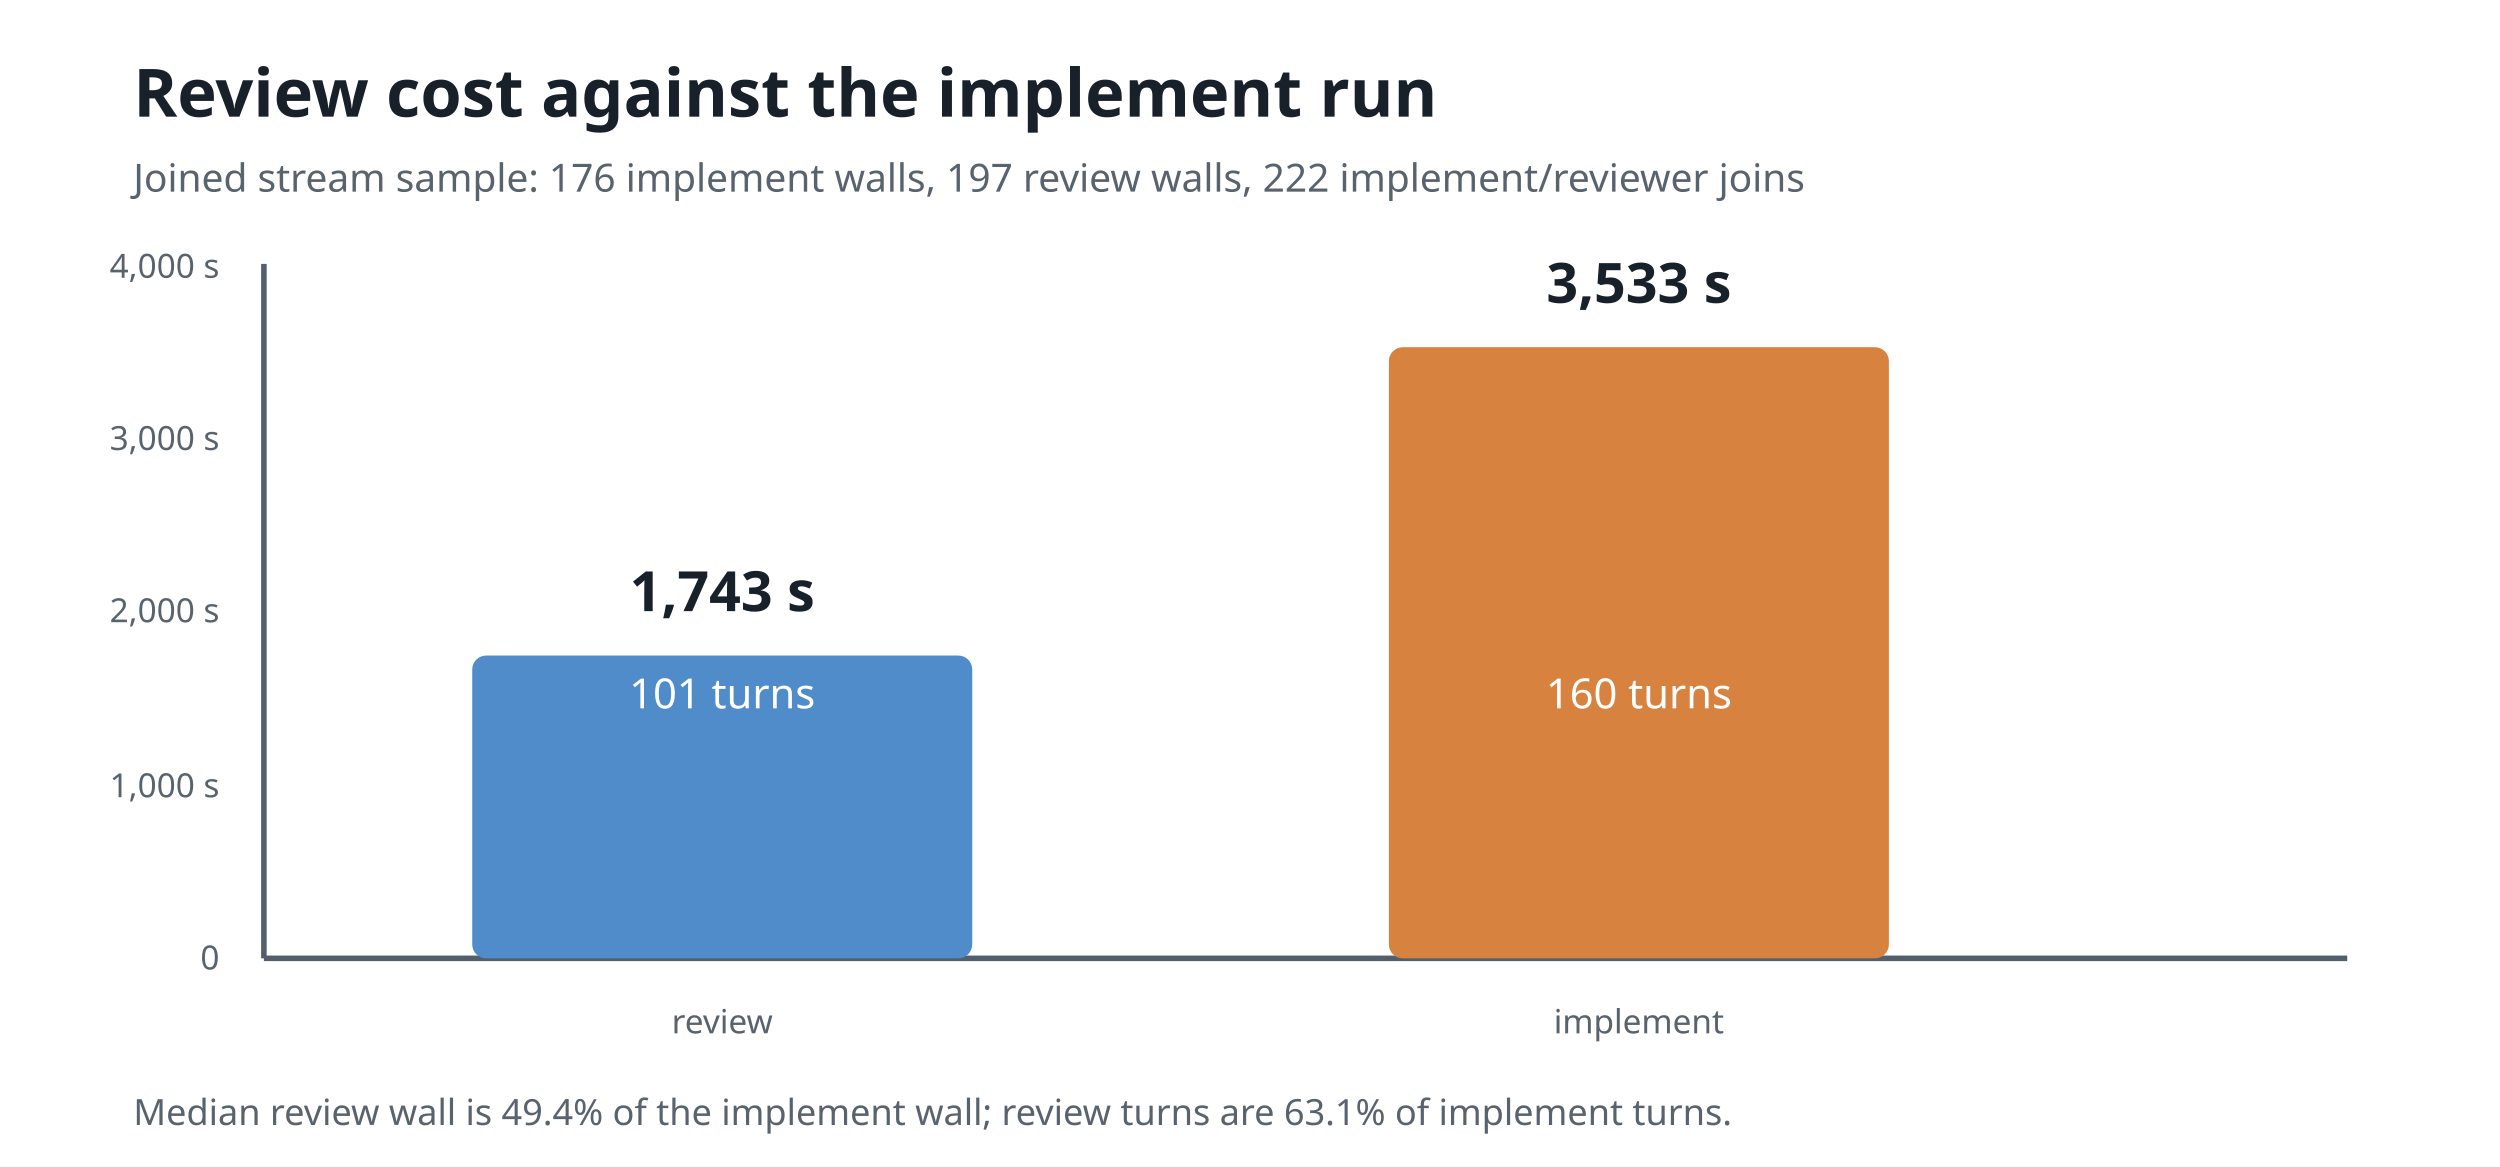
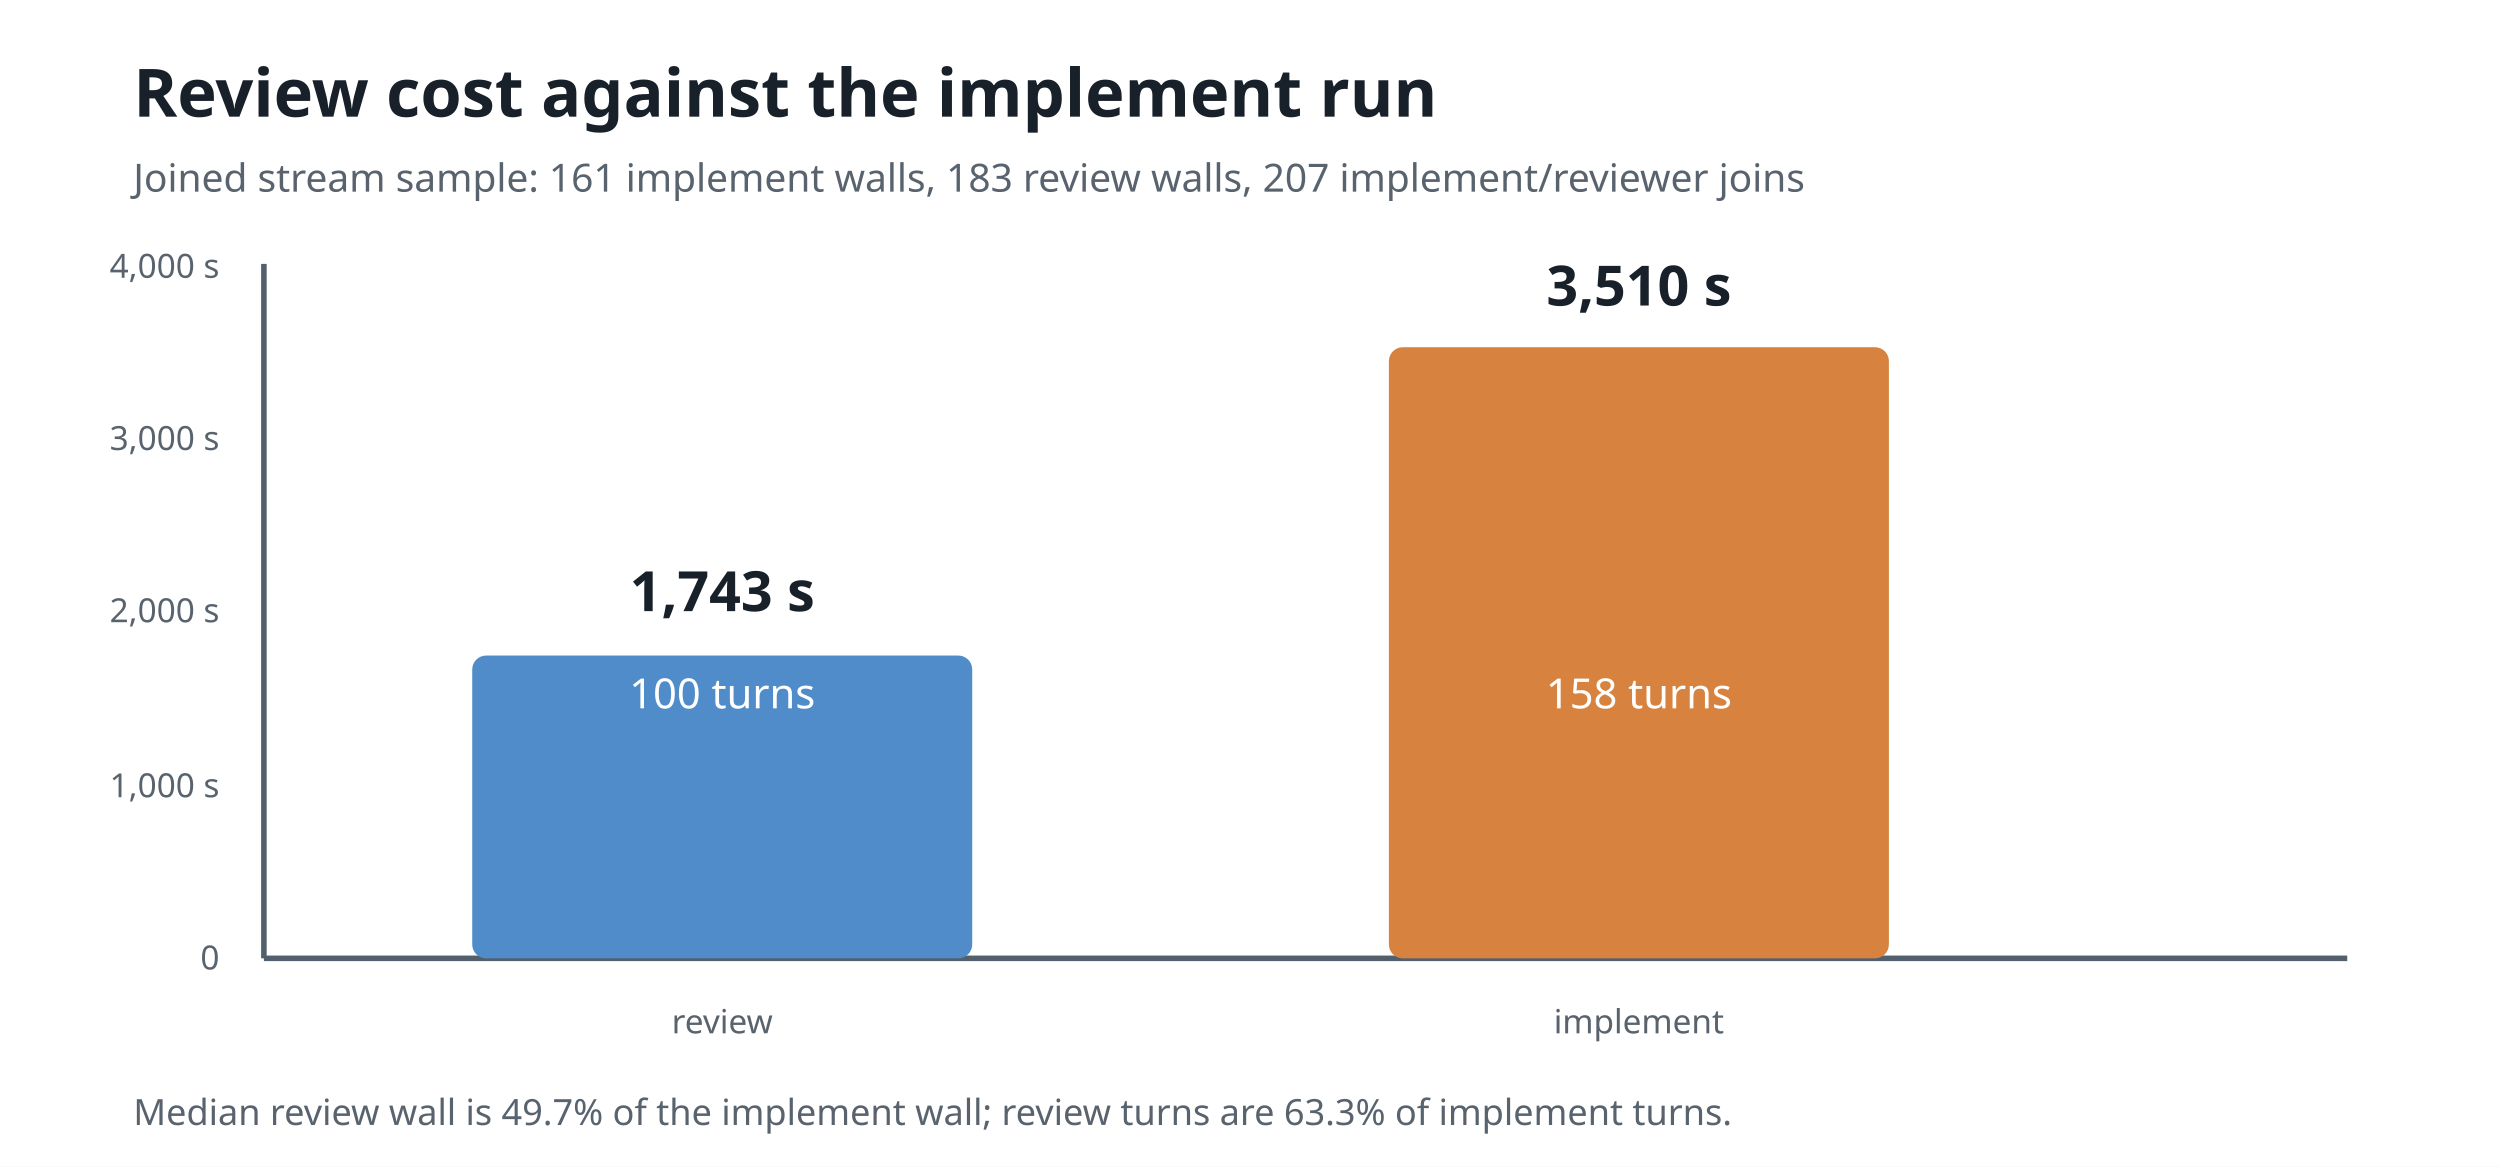
<svg xmlns="http://www.w3.org/2000/svg" width="900" height="420" viewBox="0 0 900 420" role="img" aria-labelledby="title desc">
  <rect width="900" height="420" fill="#fff" />
  <text x="48" y="42" font-family="sans-serif" font-size="24" font-weight="700" fill="#18202a">Review cost against the implement run</text>
-   <text x="48" y="69" font-family="sans-serif" font-size="14" fill="#59636e">Joined stream sample: 176 implement walls, 197 review walls, 222 implement/reviewer joins</text>
+   <text x="48" y="69" font-family="sans-serif" font-size="14" fill="#59636e">Joined stream sample: 161 implement walls, 183 review walls, 207 implement/reviewer joins</text>
  <line x1="95" y1="345" x2="845" y2="345" stroke="#52606d" stroke-width="2" />
  <line x1="95" y1="95" x2="95" y2="345" stroke="#52606d" stroke-width="2" />
  <g font-family="sans-serif" font-size="12" fill="#59636e">
    <text x="79" y="349" text-anchor="end">0</text>
    <text x="79" y="287" text-anchor="end">1,000 s</text>
    <text x="79" y="224" text-anchor="end">2,000 s</text>
    <text x="79" y="162" text-anchor="end">3,000 s</text>
    <text x="79" y="100" text-anchor="end">4,000 s</text>
    <text x="260" y="372" text-anchor="middle">review</text>
    <text x="590" y="372" text-anchor="middle">implement</text>
  </g>
  <rect x="170" y="236" width="180" height="109" rx="5" fill="#4f8cc9" />
  <rect x="500" y="125" width="180" height="220" rx="5" fill="#d7833f" />
  <g font-family="sans-serif" text-anchor="middle">
    <text x="260" y="220" font-size="20" font-weight="700" fill="#18202a">1,743 s</text>
-     <text x="260" y="255" font-size="15" fill="#fff">101 turns</text>
-     <text x="590" y="109" font-size="20" font-weight="700" fill="#18202a">3,533 s</text>
-     <text x="590" y="255" font-size="15" fill="#fff">160 turns</text>
+     <text x="260" y="255" font-size="15" fill="#fff">100 turns</text>
+     <text x="590" y="110" font-size="20" font-weight="700" fill="#18202a">3,510 s</text>
+     <text x="590" y="255" font-size="15" fill="#fff">158 turns</text>
  </g>
-   <text x="48" y="405" font-family="sans-serif" font-size="13" fill="#59636e">Median review wall is 49.4% of the implement wall; review turns are 63.1% of implement turns.</text>
+   <text x="48" y="405" font-family="sans-serif" font-size="13" fill="#59636e">Median review wall is 49.7% of the implement wall; review turns are 63.3% of implement turns.</text>
</svg>
